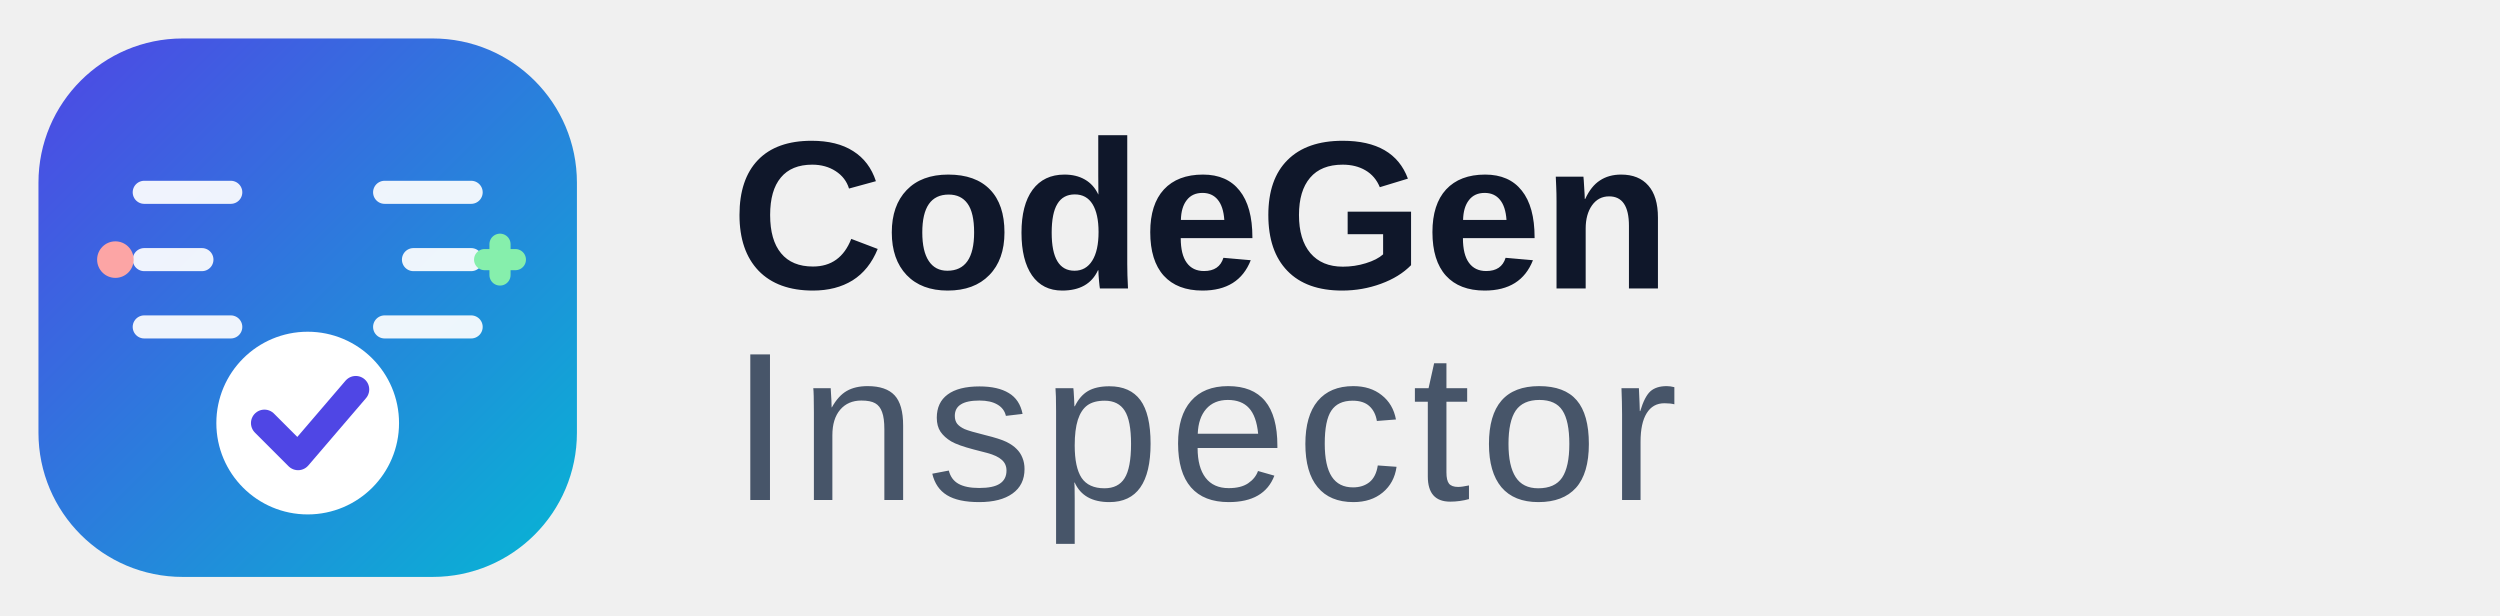
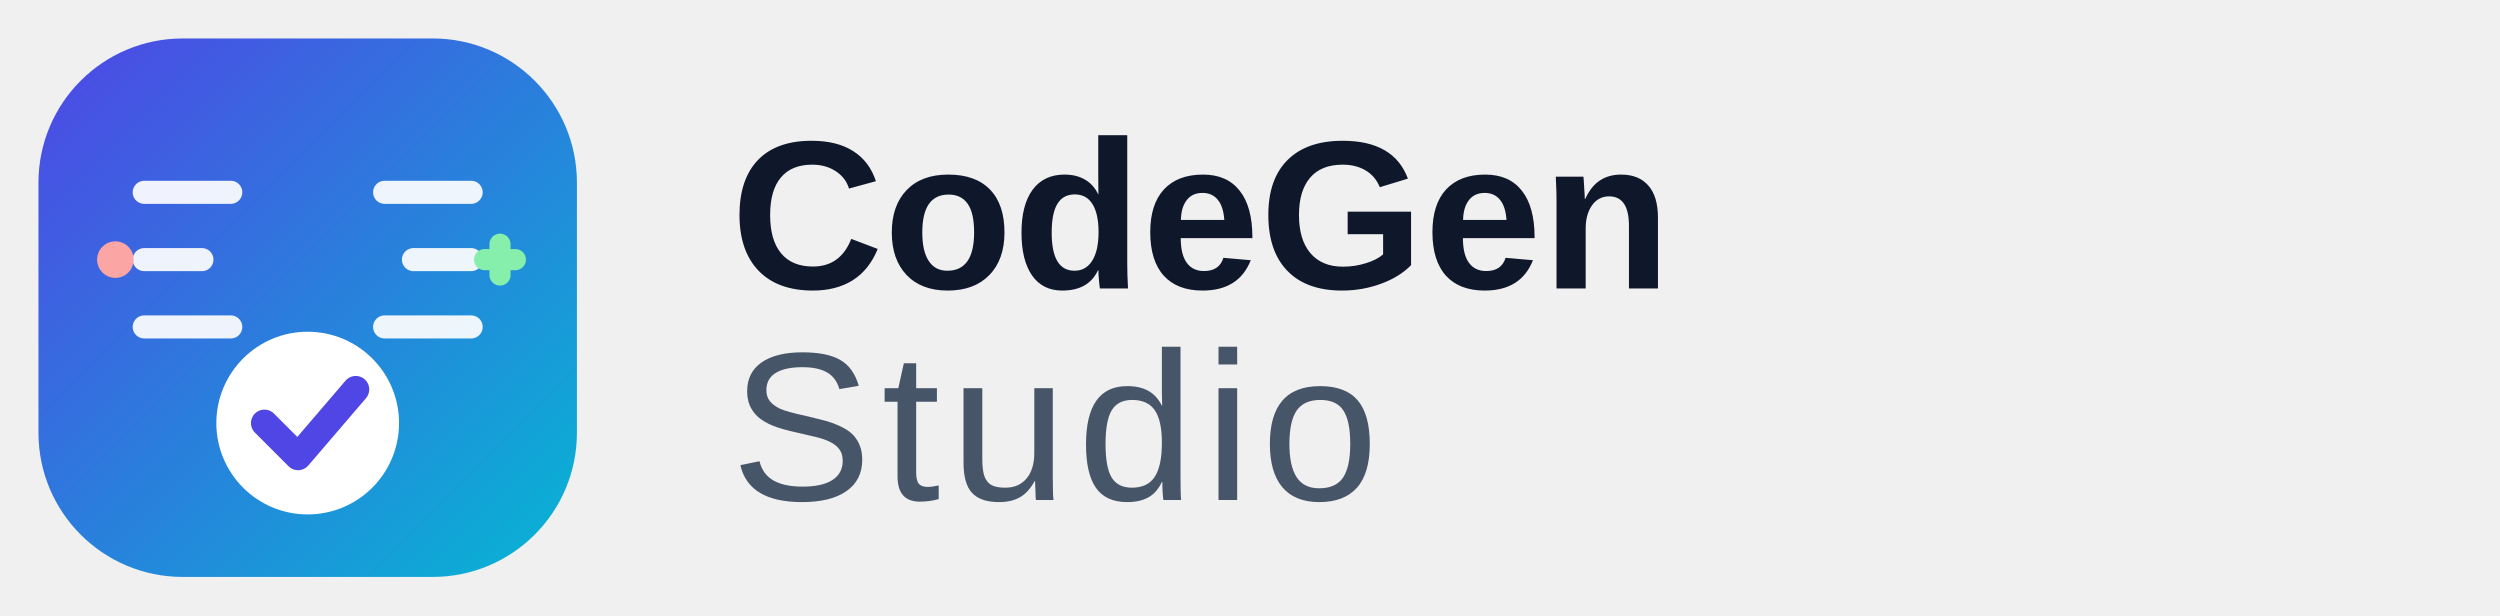
<svg xmlns="http://www.w3.org/2000/svg" width="520" height="128" viewBox="0 0 260 64" fill="none">
  <defs>
    <linearGradient id="bg2" x1="0" y1="0" x2="1" y2="1">
      <stop offset="0" stop-color="#4F46E5" />
      <stop offset="1" stop-color="#06B6D4" />
    </linearGradient>
  </defs>
  <rect x="4" y="4" width="56" height="56" rx="15" fill="url(#bg2)" />
  <g stroke="#ffffff" stroke-width="2.4" stroke-linecap="round" opacity="0.92">
    <line x1="15" y1="20" x2="24" y2="20" />
    <line x1="15" y1="27" x2="21" y2="27" />
    <line x1="15" y1="34" x2="24" y2="34" />
    <line x1="40" y1="20" x2="49" y2="20" />
    <line x1="43" y1="27" x2="49" y2="27" />
    <line x1="40" y1="34" x2="49" y2="34" />
  </g>
  <circle cx="12" cy="27" r="1.9" fill="#FCA5A5" />
  <path d="M52 25.4v3.2 M50.4 27h3.2" stroke="#86EFAC" stroke-width="2.2" stroke-linecap="round" />
  <circle cx="32" cy="44" r="9.5" fill="#ffffff" />
  <polyline points="27.5 44 31 47.5 37 40.5" fill="none" stroke="#4F46E5" stroke-width="2.8" stroke-linecap="round" stroke-linejoin="round" />
  <text x="76" y="30" font-family="Segoe UI, Arial, sans-serif" font-size="22" font-weight="700" fill="#0f172a">CodeGen</text>
-   <text x="76" y="52" font-family="Segoe UI, Arial, sans-serif" font-size="22" font-weight="400" fill="#475569" letter-spacing="1">Inspector</text>
+   <text x="76" y="52" font-family="Segoe UI, Arial, sans-serif" font-size="22" font-weight="400" fill="#475569" letter-spacing="1">Studio</text>
</svg>
